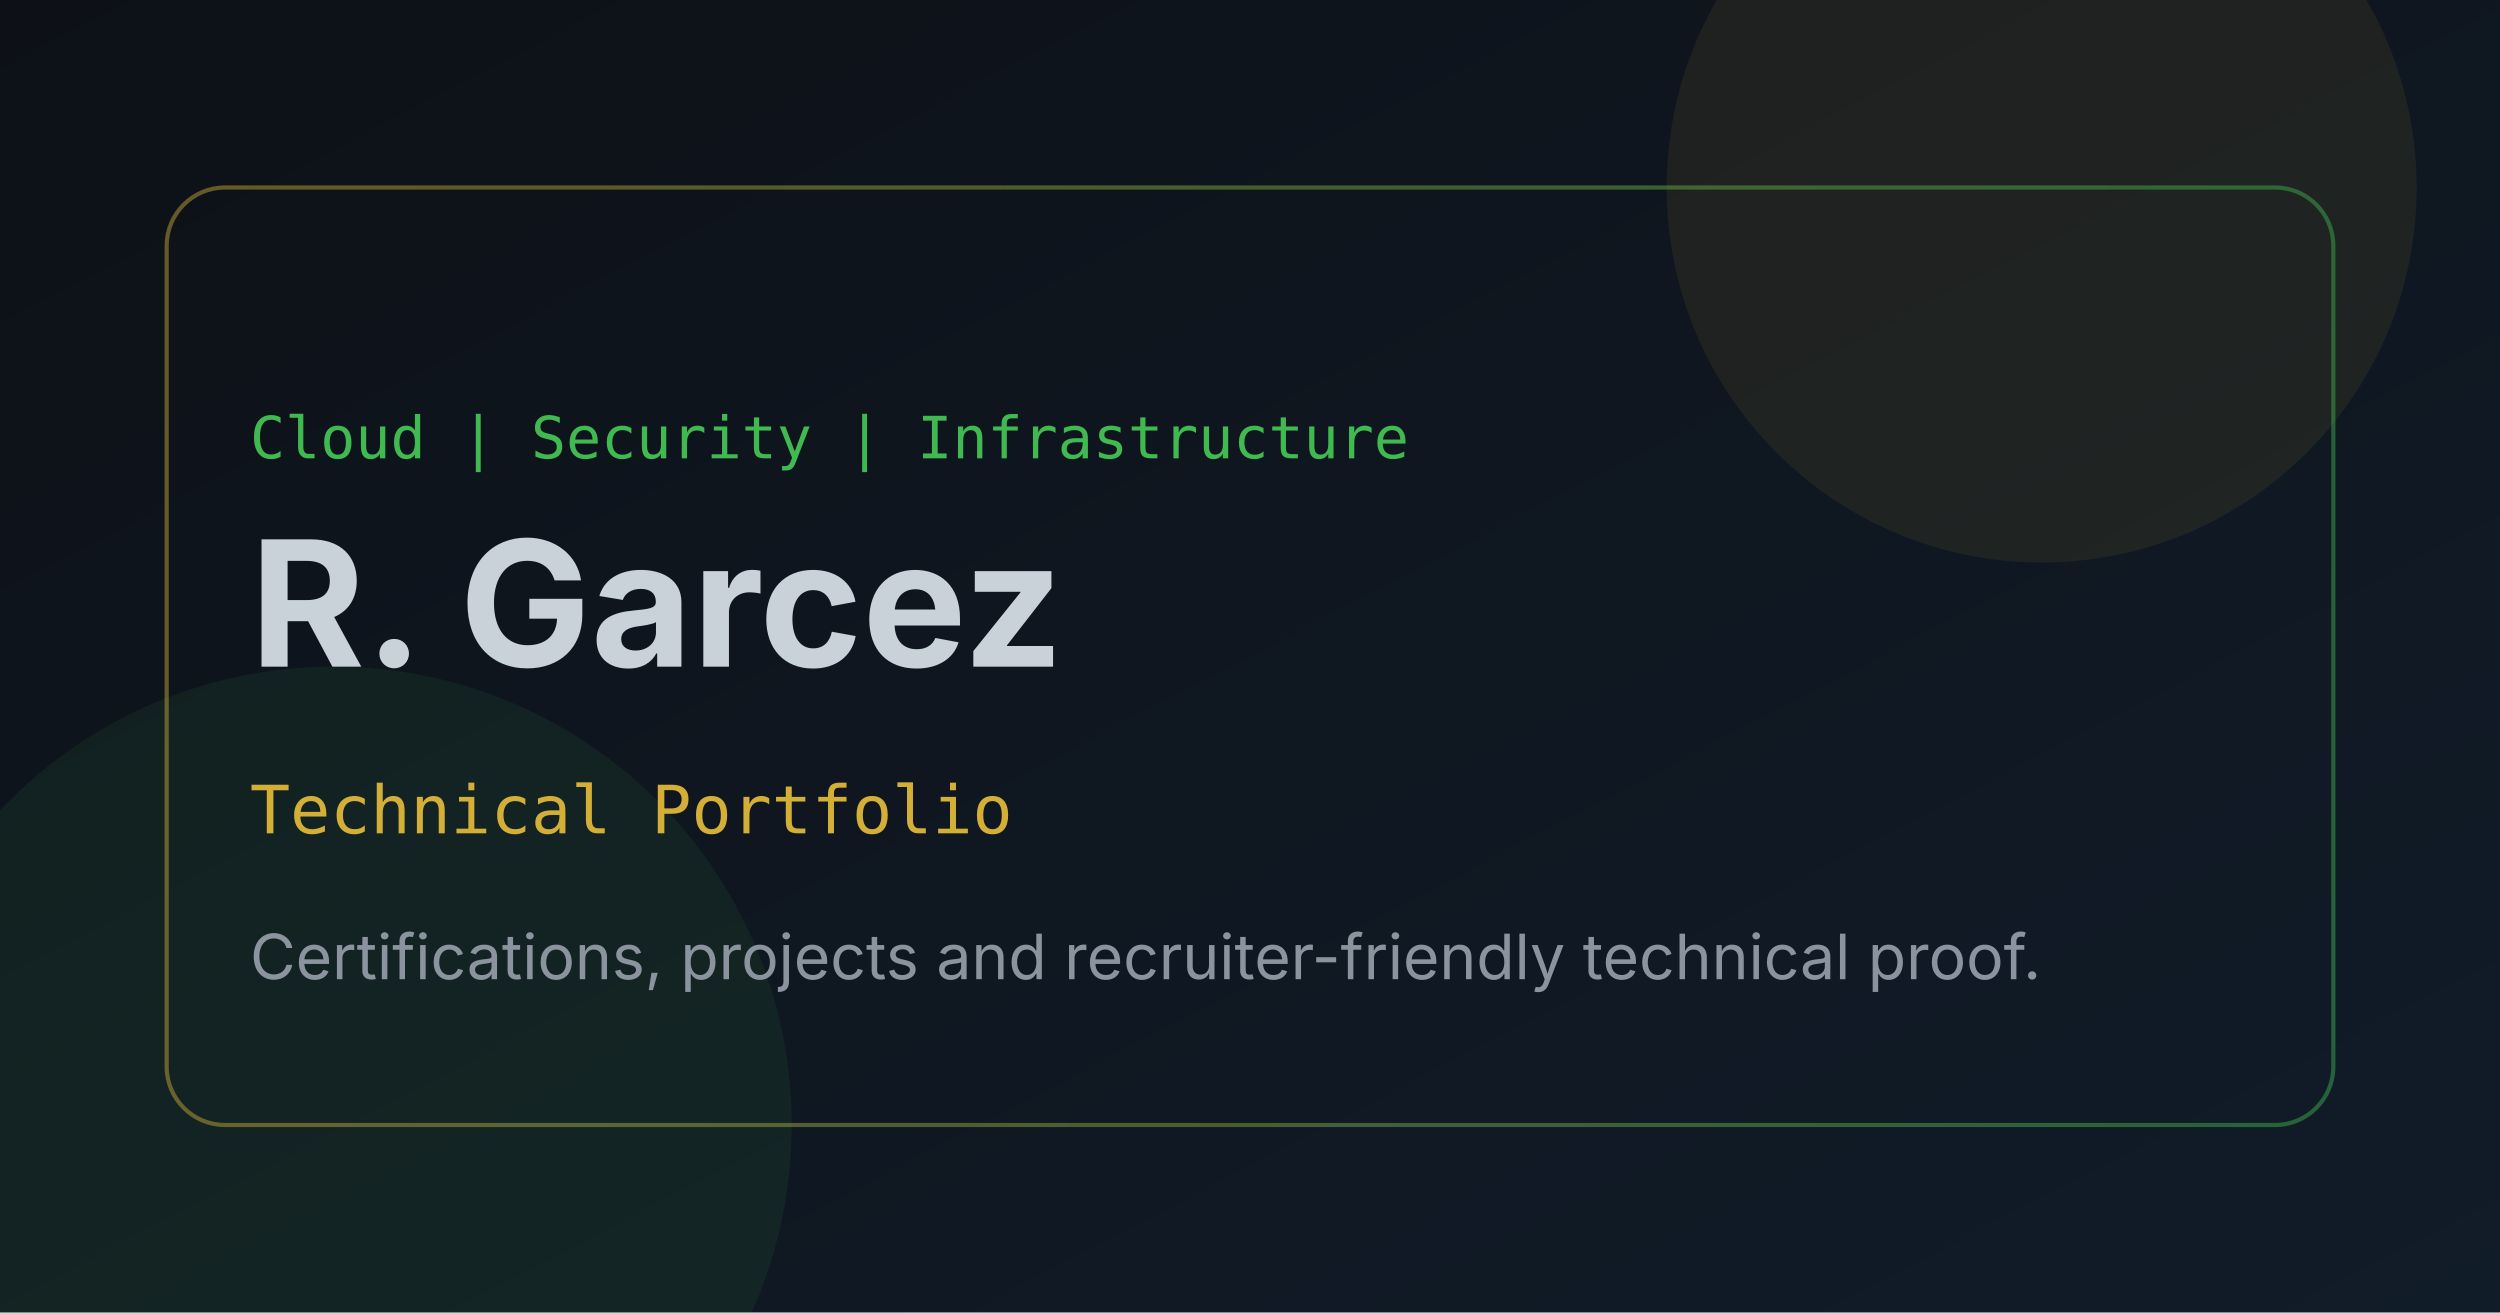
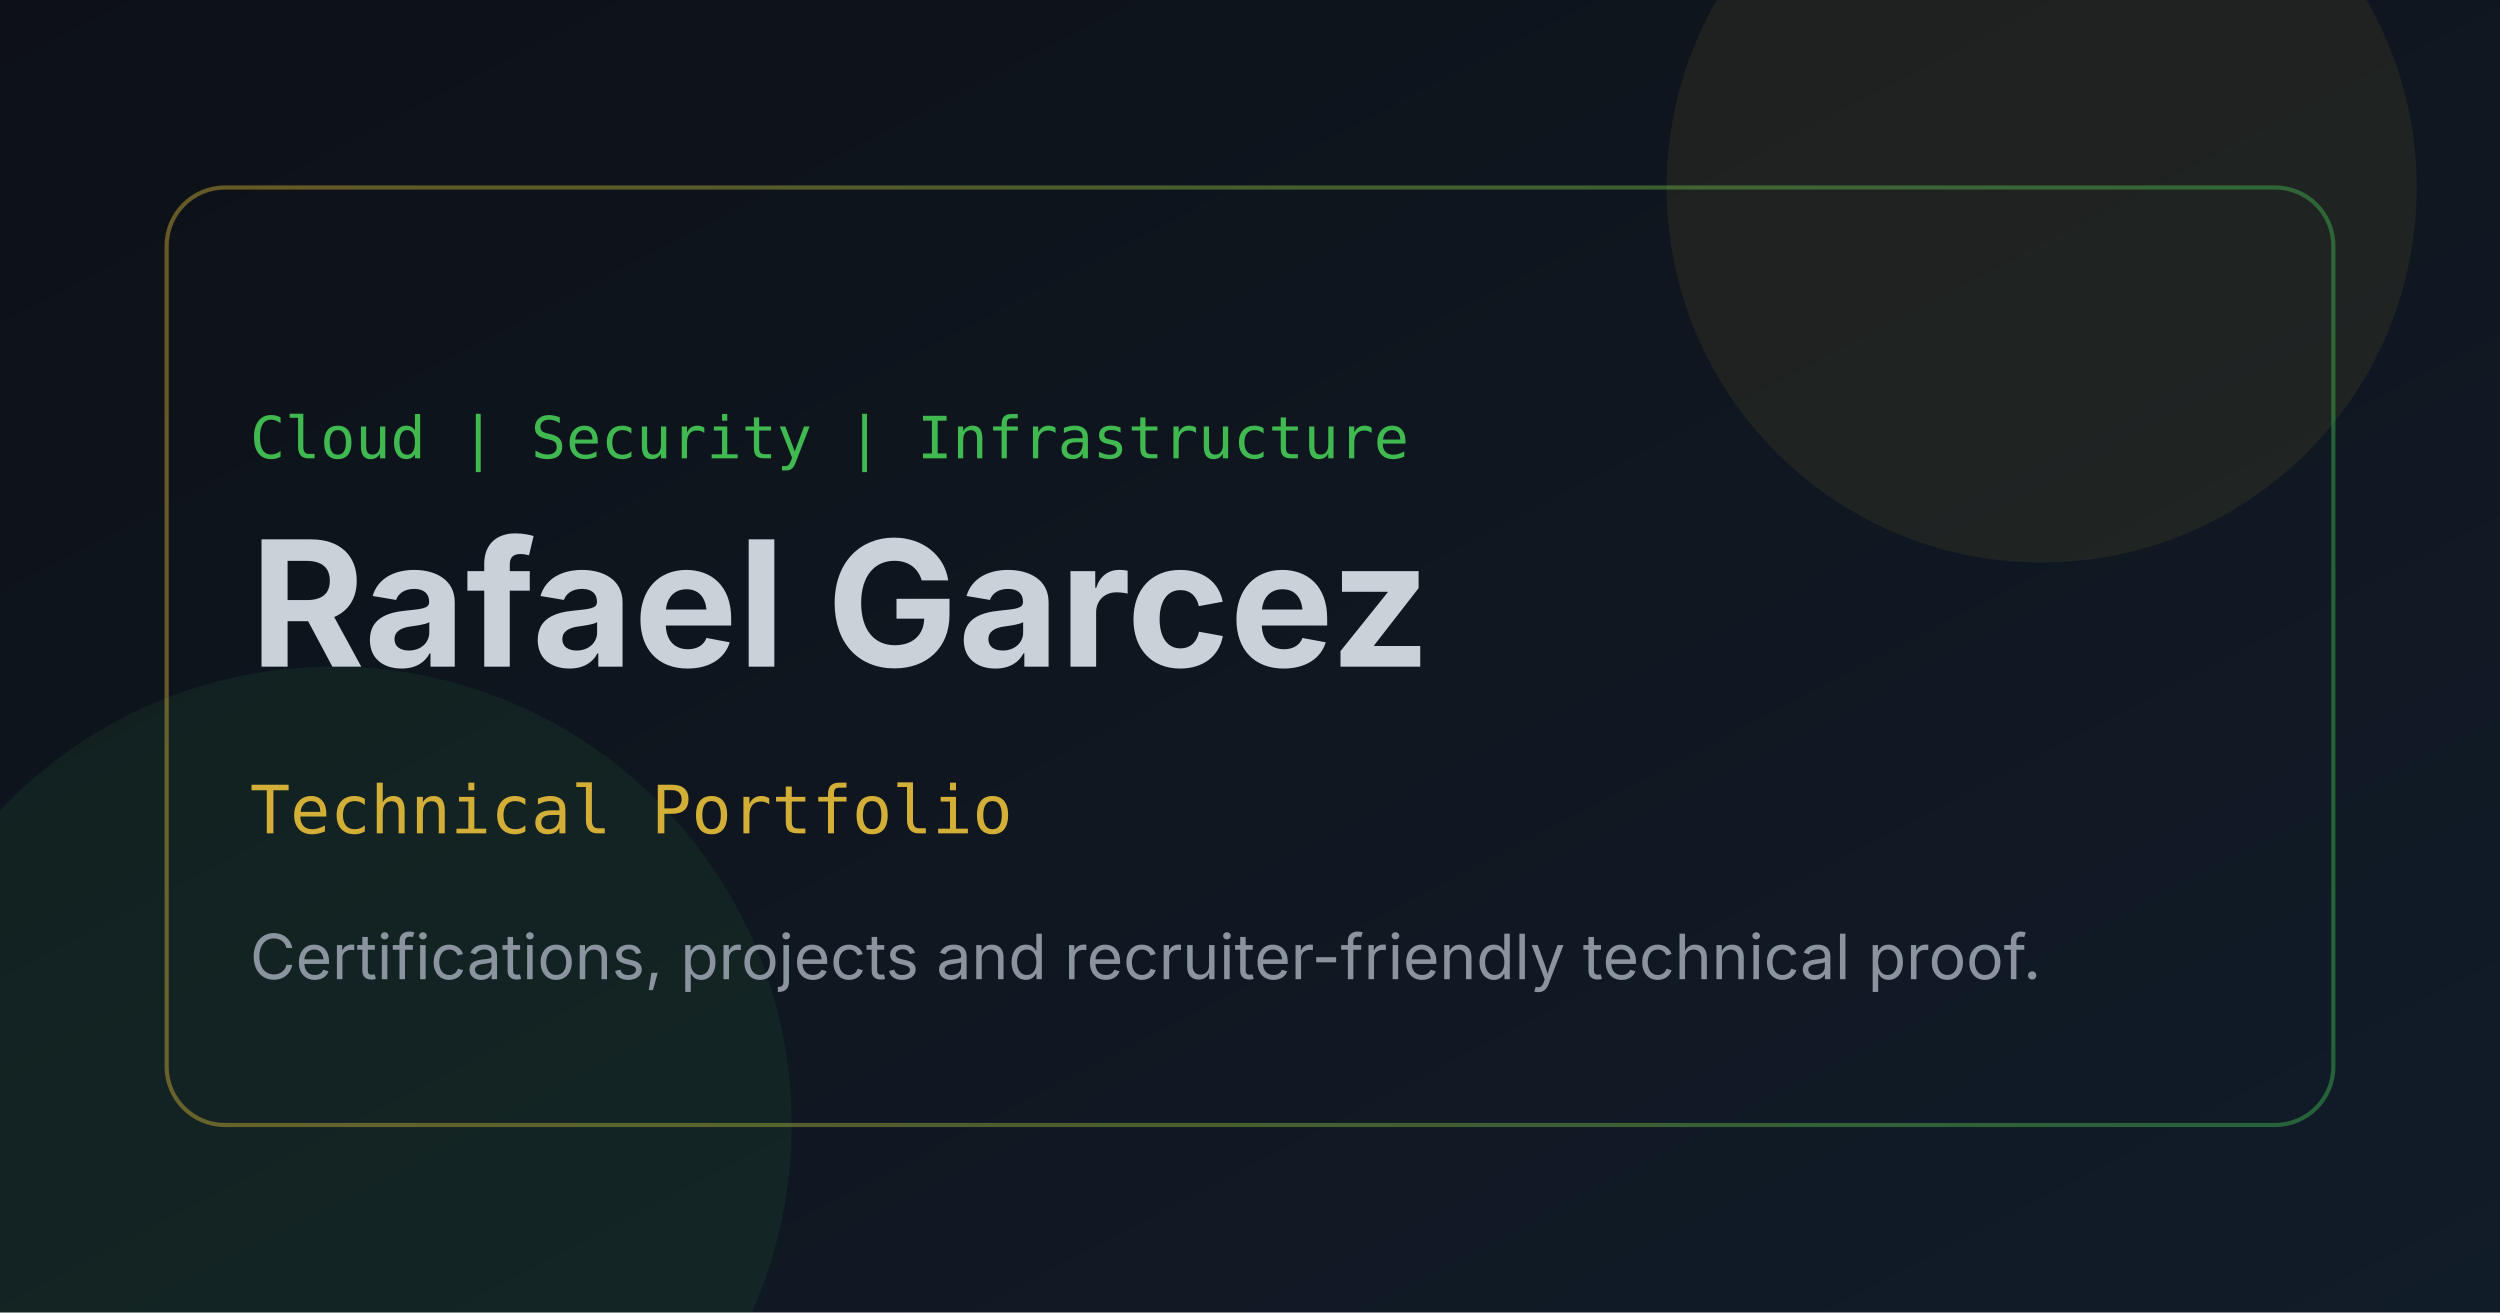
<svg xmlns="http://www.w3.org/2000/svg" viewBox="0 0 1200 630" role="img" aria-labelledby="title desc">
  <defs>
    <linearGradient id="bg" x1="0" y1="0" x2="1" y2="1">
      <stop offset="0%" stop-color="#0d1117" />
      <stop offset="100%" stop-color="#111c29" />
    </linearGradient>
    <linearGradient id="accent" x1="0" y1="0" x2="1" y2="0">
      <stop offset="0%" stop-color="#d4af37" />
      <stop offset="100%" stop-color="#3fb950" />
    </linearGradient>
  </defs>
  <rect width="1200" height="630" fill="url(#bg)" />
  <circle cx="980" cy="90" r="180" fill="#d4af37" opacity="0.08" />
  <circle cx="160" cy="540" r="220" fill="#3fb950" opacity="0.08" />
  <rect x="80" y="90" width="1040" height="450" rx="28" fill="none" stroke="url(#accent)" stroke-opacity="0.45" stroke-width="2" />
  <text x="120" y="220" fill="#3fb950" font-family="JetBrains Mono, monospace" font-size="28">Cloud | Security | Infrastructure</text>
-   <text x="120" y="320" fill="#c9d1d9" font-family="Inter, sans-serif" font-size="84" font-weight="700">R. Garcez</text>
+   <text x="120" y="320" fill="#c9d1d9" font-family="Inter, sans-serif" font-size="84" font-weight="700">Rafael Garcez</text>
  <text x="120" y="400" fill="#d4af37" font-family="JetBrains Mono, monospace" font-size="32">Technical Portfolio</text>
  <text x="120" y="470" fill="#8b949e" font-family="Inter, sans-serif" font-size="30">Certifications, projects and recruiter-friendly technical proof.</text>
</svg>
